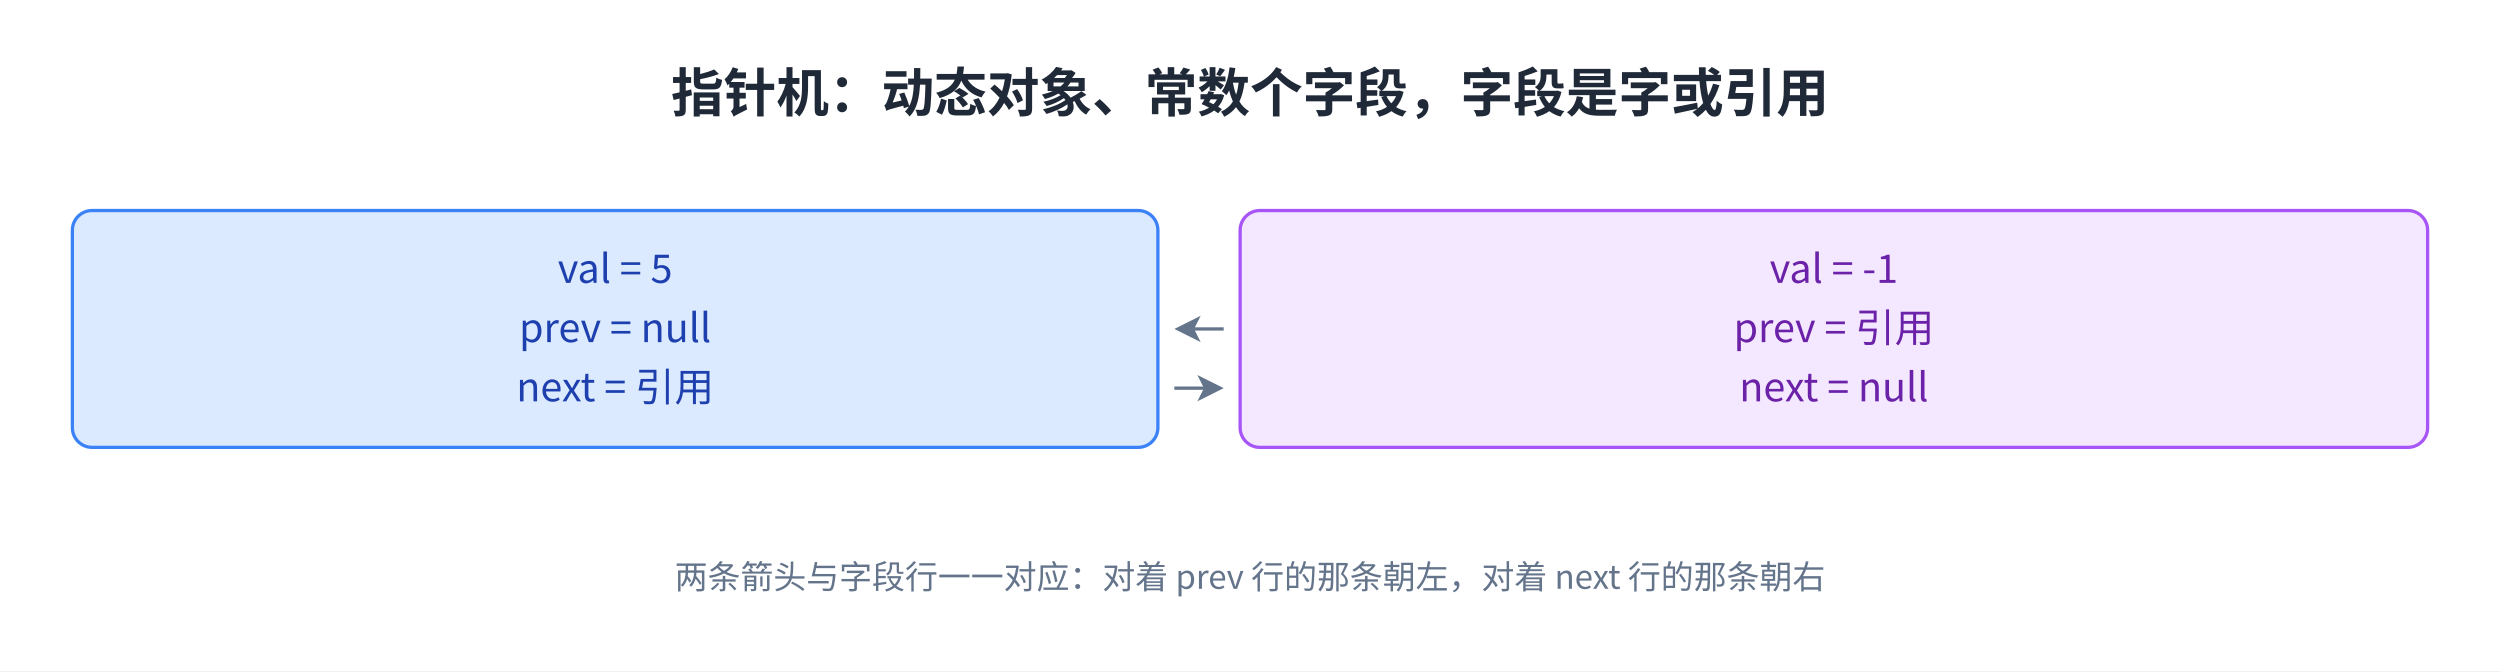
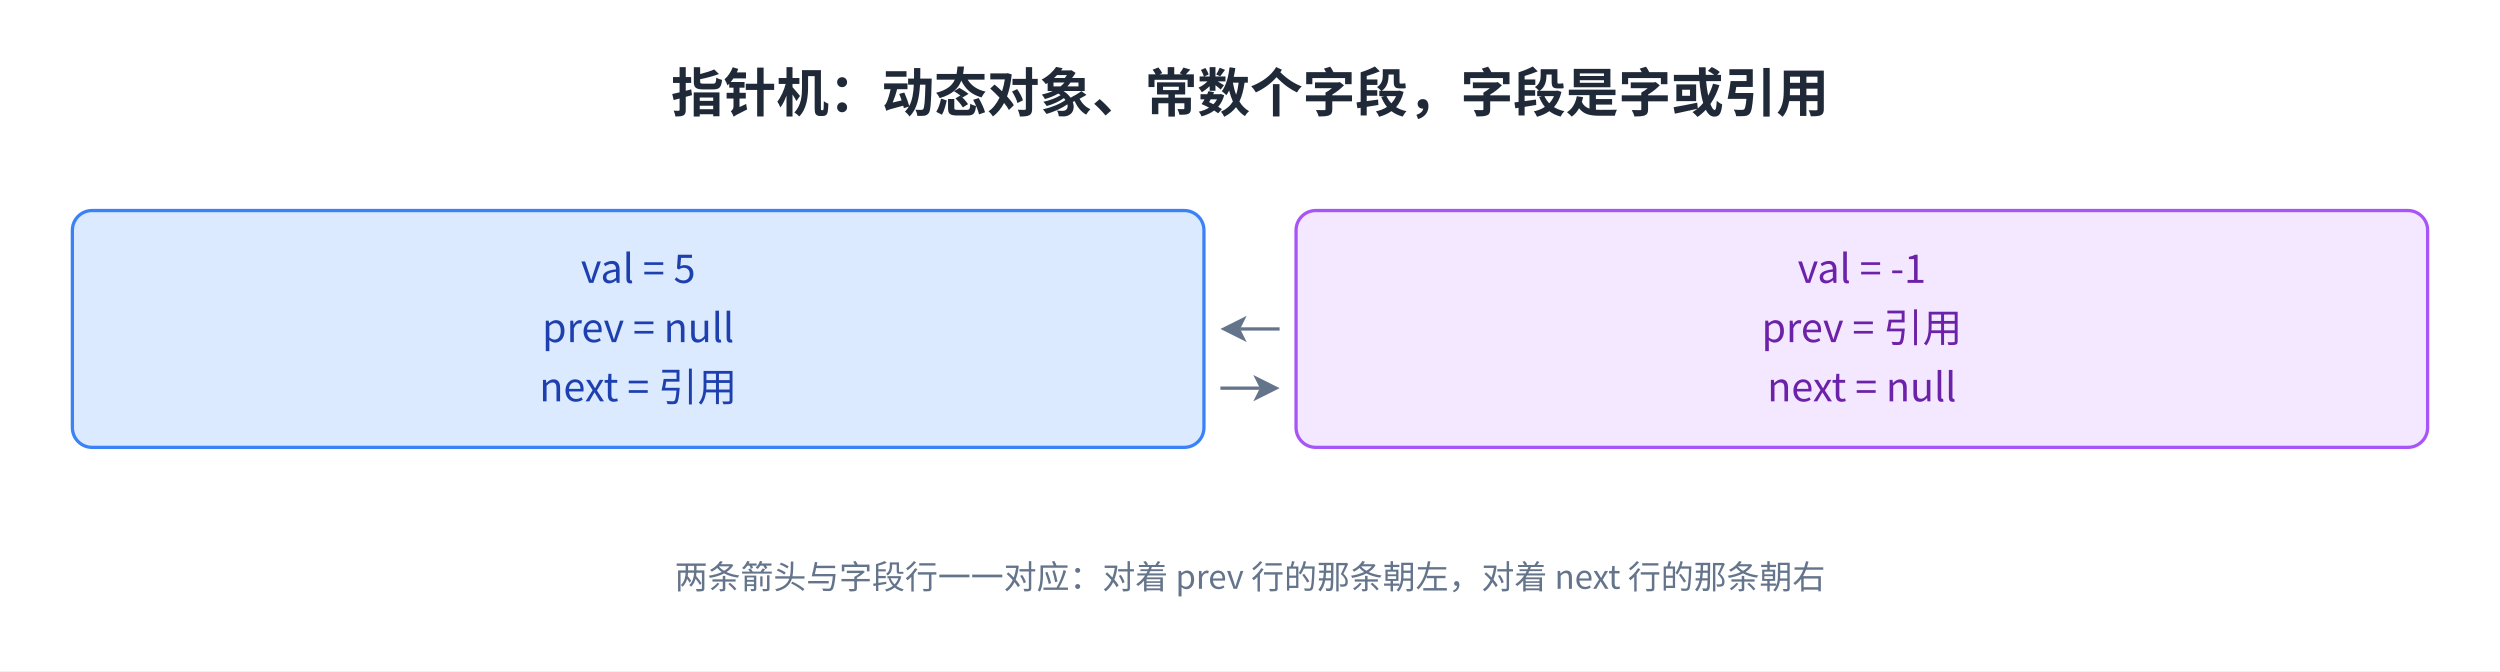
<svg xmlns="http://www.w3.org/2000/svg" viewBox="0 0 760 204" width="760" height="204" role="img" aria-labelledby="fig-pointer-machine-title fig-pointer-machine-desc">
  <defs>
    <style>
      text { font-family: 'PingFang SC', 'Microsoft YaHei', 'Noto Sans CJK SC', system-ui, sans-serif; }
    </style>
    <marker id="arrow" markerWidth="8" markerHeight="8" refX="2" refY="4" orient="auto" markerUnits="userSpaceOnUse">
      <path d="M0,0 L8,4 L0,8 L2,4 z" fill="#64748b" />
    </marker>
  </defs>
  <rect x="0" y="0" width="760" height="204" fill="#ffffff" />
  <text x="380" y="34" font-size="16" font-weight="600" fill="#1f2937" text-anchor="middle">指针机：动态对象、常数个字段，字段是字或引用</text>
-   <rect x="22" y="64" width="330" height="72" rx="6" fill="#dbeafe" stroke="#3b82f6" />
-   <text x="187" y="86" font-size="12" fill="#1e40af" text-anchor="middle">val = 5</text>
-   <text x="187" y="104" font-size="12" fill="#1e40af" text-anchor="middle">prev = null</text>
-   <text x="187" y="122" font-size="12" fill="#1e40af" text-anchor="middle">next = 引用</text>
-   <rect x="377" y="64" width="361" height="72" rx="6" fill="#f3e8ff" stroke="#a855f7" />
-   <text x="557.5" y="86" font-size="12" fill="#6b21a8" text-anchor="middle">val = -1</text>
-   <text x="557.5" y="104" font-size="12" fill="#6b21a8" text-anchor="middle">prev = 引用</text>
-   <text x="557.5" y="122" font-size="12" fill="#6b21a8" text-anchor="middle">next = null</text>
-   <path d="M372,100 L 363,100" fill="none" stroke="#64748b" marker-end="url(#arrow)" />
-   <path d="M357,118 L 366,118" fill="none" stroke="#64748b" marker-end="url(#arrow)" />
+   <rect x="22" y="64" width="344" height="72" rx="6" fill="#dbeafe" stroke="#3b82f6" />
+   <text x="194" y="86" font-size="12" fill="#1e40af" text-anchor="middle">val = 5</text>
+   <text x="194" y="104" font-size="12" fill="#1e40af" text-anchor="middle">prev = null</text>
+   <text x="194" y="122" font-size="12" fill="#1e40af" text-anchor="middle">next = 引用</text>
+   <rect x="394" y="64" width="344" height="72" rx="6" fill="#f3e8ff" stroke="#a855f7" />
+   <text x="566" y="86" font-size="12" fill="#6b21a8" text-anchor="middle">val = -1</text>
+   <text x="566" y="104" font-size="12" fill="#6b21a8" text-anchor="middle">prev = 引用</text>
+   <text x="566" y="122" font-size="12" fill="#6b21a8" text-anchor="middle">next = null</text>
+   <path d="M389,100 L 377,100" fill="none" stroke="#64748b" marker-end="url(#arrow)" />
+   <path d="M371,118 L 383,118" fill="none" stroke="#64748b" marker-end="url(#arrow)" />
  <text x="380" y="179" font-size="10" fill="#64748b" text-anchor="middle">两条箭头与字段行一一对应：对着 prev 行的那条朝左，对着 next 行的那条朝右</text>
</svg>
